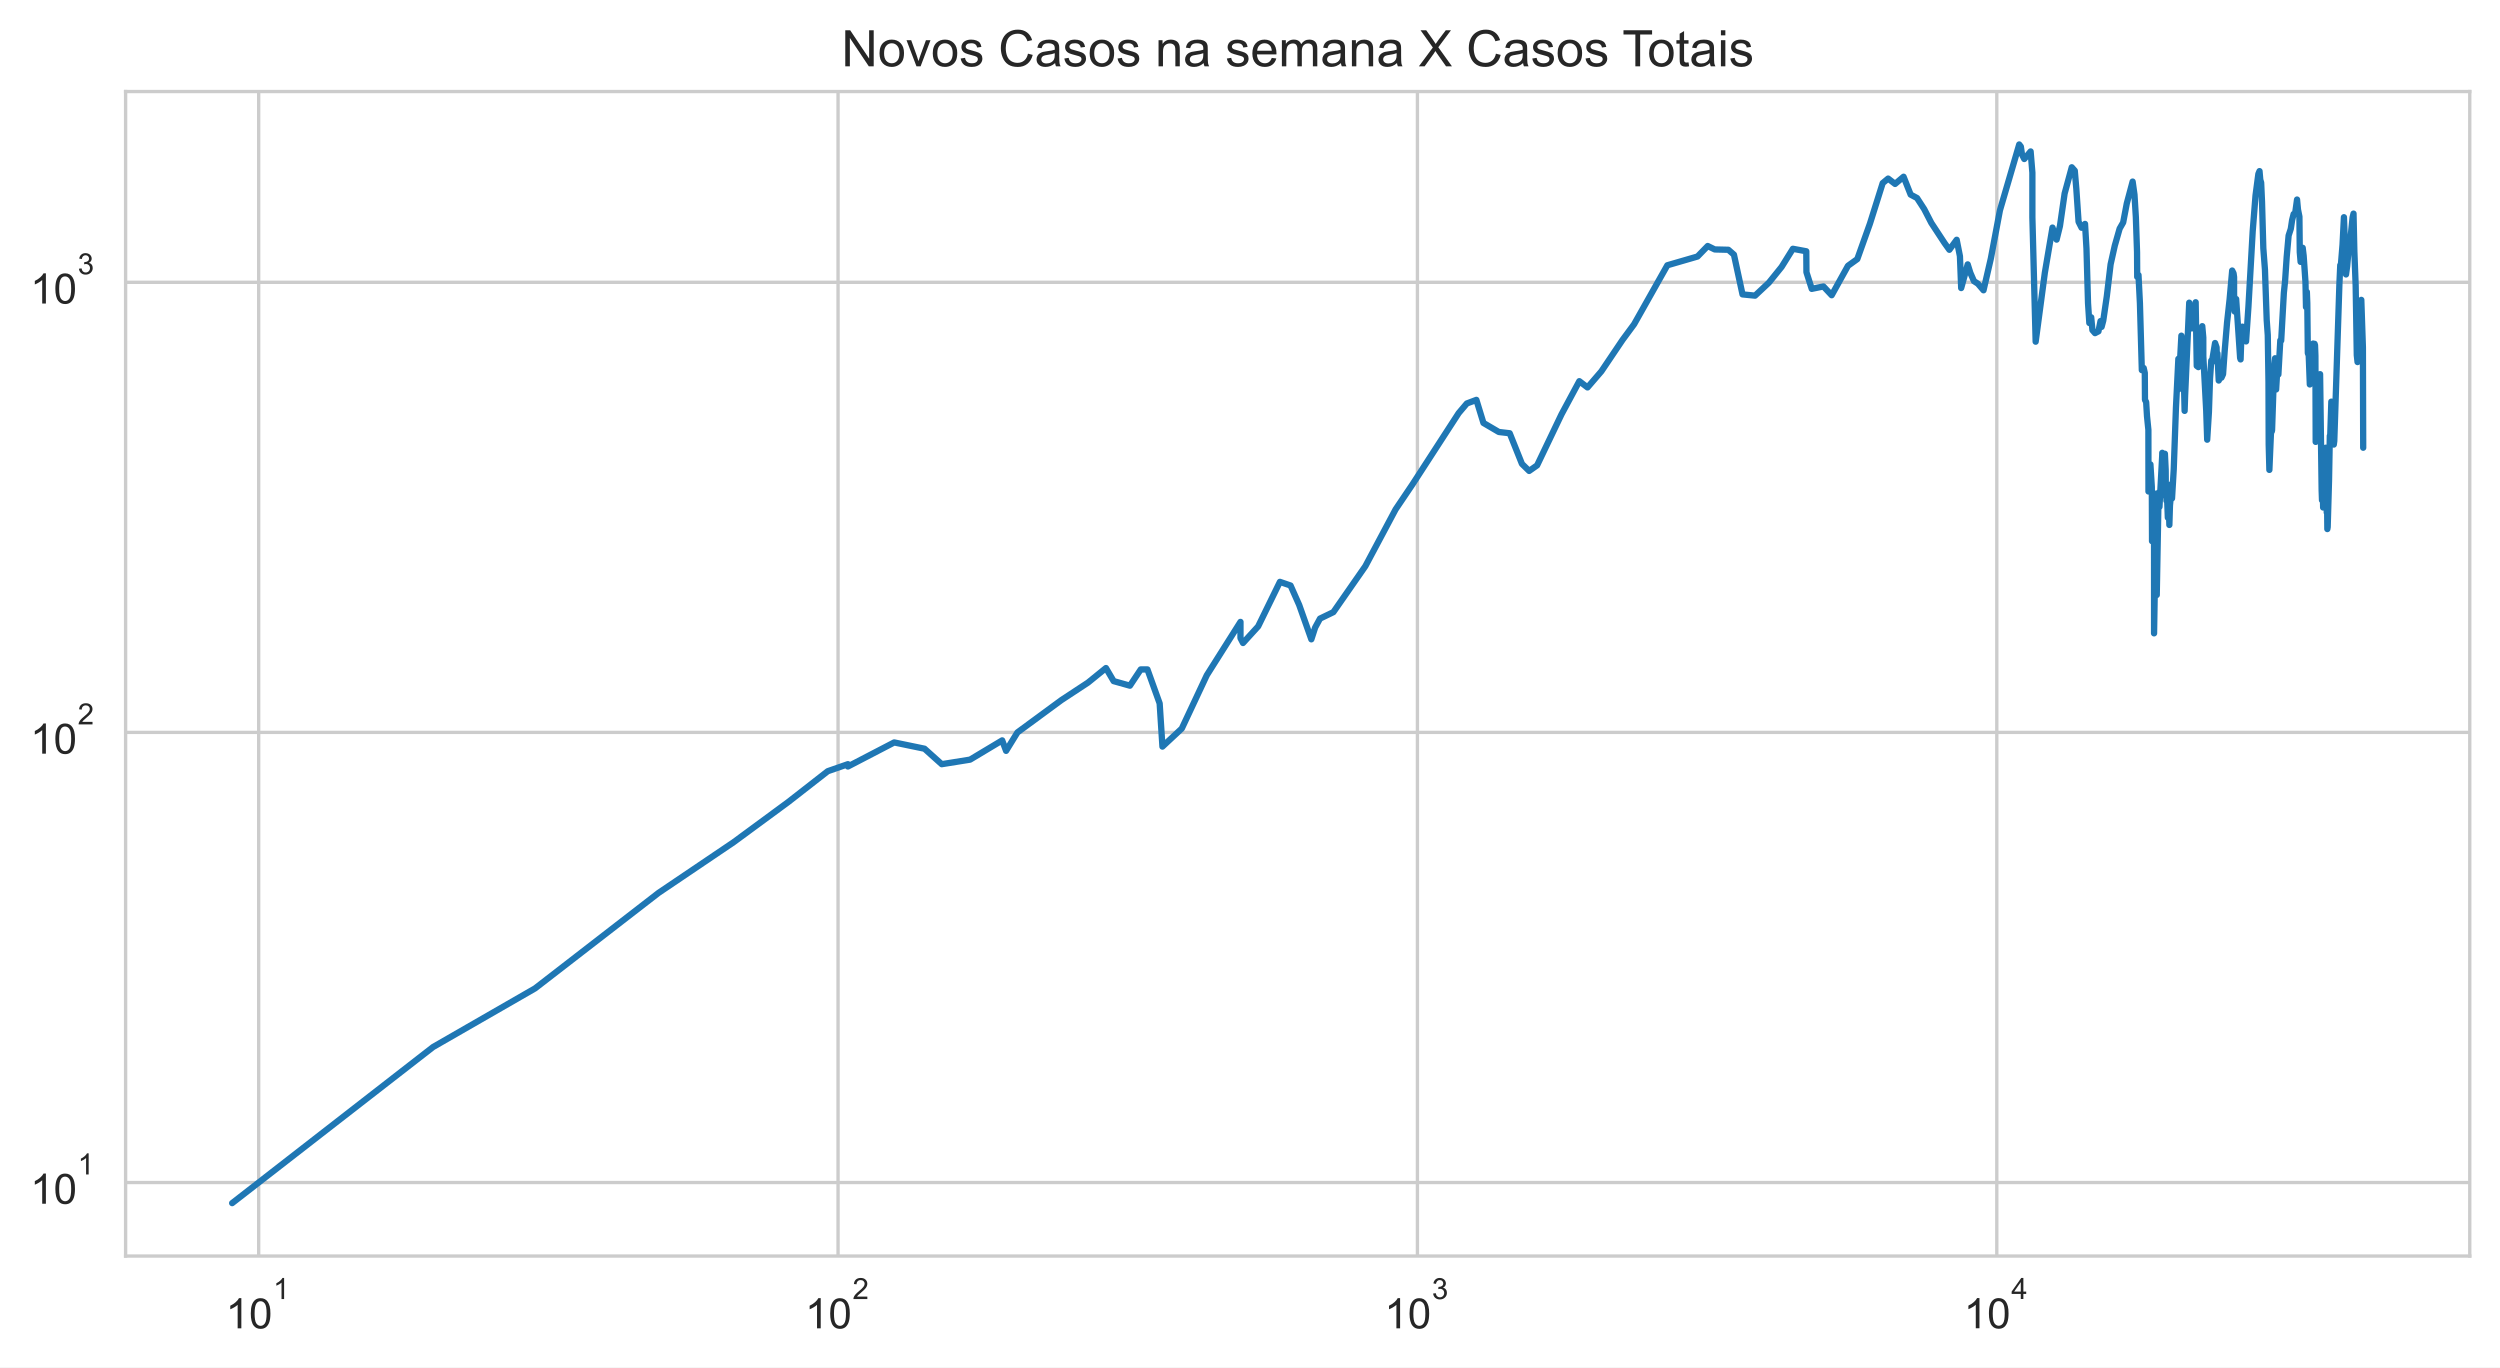
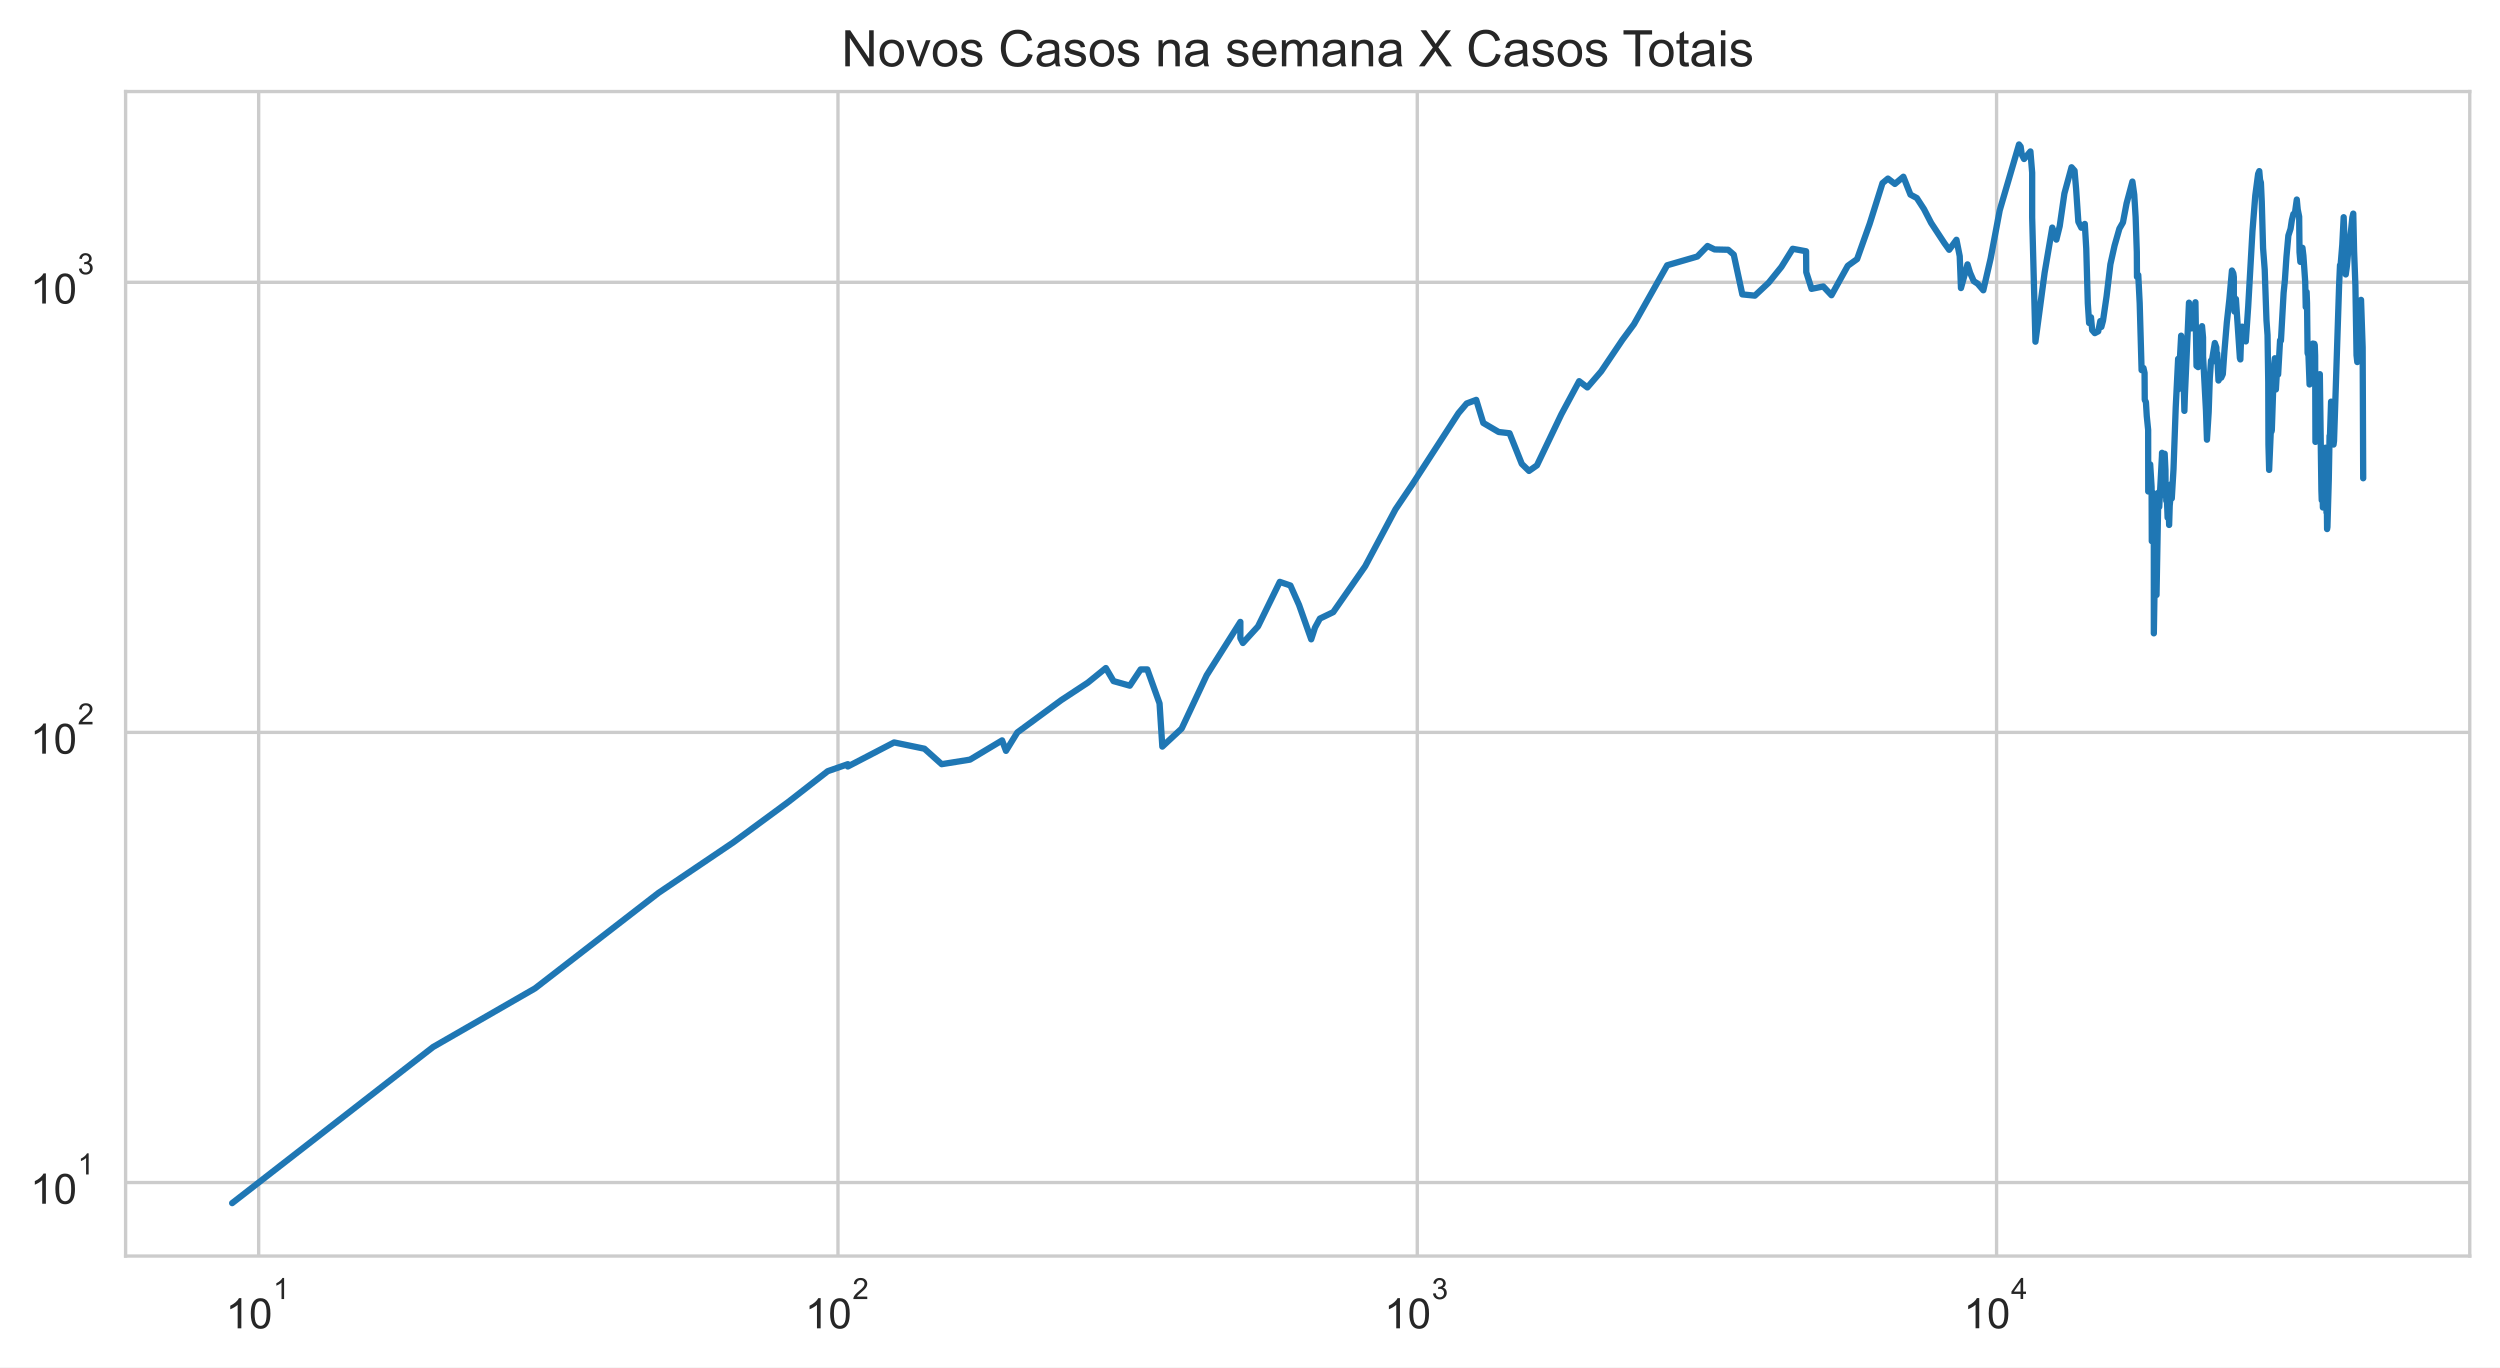
<svg xmlns="http://www.w3.org/2000/svg" xmlns:xlink="http://www.w3.org/1999/xlink" height="325.489pt" version="1.1" viewBox="0 0 595.1 325.489" width="595.1pt">
  <defs>
    <style type="text/css">*{stroke-linecap:butt;stroke-linejoin:round;}</style>
  </defs>
  <g id="figure_1">
    <g id="patch_1">
      <path d="M 0 325.489  L 595.1 325.489  L 595.1 0  L 0 0  z " style="fill:#ffffff;" />
    </g>
    <g id="axes_1">
      <g id="patch_2">
        <path d="M 29.9 298.989  L 587.9 298.989  L 587.9 21.789  L 29.9 21.789  z " style="fill:#ffffff;" />
      </g>
      <g id="matplotlib.axis_1">
        <g id="xtick_1">
          <g id="line2d_1">
-             <path clip-path="url(#p4739aa0832)" d="M 61.574 298.989  L 61.574 21.789  " style="fill:none;stroke:#cccccc;stroke-linecap:round;stroke-width:0.8;" />
+             <path clip-path="url(#pa74aa57297)" d="M 61.573 298.989  L 61.573 21.789  " style="fill:none;stroke:#cccccc;stroke-linecap:round;stroke-width:0.8;" />
          </g>
          <g id="text_1">
-             <g style="fill:#262626;" transform="translate(53.72425 316.3019)scale(0.1 -0.1)">
+             <g style="fill:#262626;" transform="translate(53.72348 316.3019)scale(0.1 -0.1)">
              <defs>
                <path d="M 2384 0  L 1822 0  L 1822 3584  Q 1619 3391 1289 3197  Q 959 3003 697 2906  L 697 3450  Q 1169 3672 1522 3987  Q 1875 4303 2022 4600  L 2384 4600  L 2384 0  z " id="ArialMT-31" transform="scale(0.015625)" />
                <path d="M 266 2259  Q 266 3072 433 3567  Q 600 4063 929 4331  Q 1259 4600 1759 4600  Q 2128 4600 2406 4451  Q 2684 4303 2865 4023  Q 3047 3744 3150 3342  Q 3253 2941 3253 2259  Q 3253 1453 3087 958  Q 2922 463 2592 192  Q 2263 -78 1759 -78  Q 1097 -78 719 397  Q 266 969 266 2259  z M 844 2259  Q 844 1131 1108 757  Q 1372 384 1759 384  Q 2147 384 2411 759  Q 2675 1134 2675 2259  Q 2675 3391 2411 3762  Q 2147 4134 1753 4134  Q 1366 4134 1134 3806  Q 844 3388 844 2259  z " id="ArialMT-30" transform="scale(0.015625)" />
              </defs>
              <use transform="translate(0 0.99375)" xlink:href="#ArialMT-31" />
              <use transform="translate(55.61523 0.99375)" xlink:href="#ArialMT-30" />
              <use transform="translate(112.9728 70.6875)scale(0.7)" xlink:href="#ArialMT-31" />
            </g>
          </g>
        </g>
        <g id="xtick_2">
          <g id="line2d_2">
-             <path clip-path="url(#p4739aa0832)" d="M 199.489 298.989  L 199.489 21.789  " style="fill:none;stroke:#cccccc;stroke-linecap:round;stroke-width:0.8;" />
+             <path clip-path="url(#pa74aa57297)" d="M 199.471 298.989  L 199.471 21.789  " style="fill:none;stroke:#cccccc;stroke-linecap:round;stroke-width:0.8;" />
          </g>
          <g id="text_2">
-             <g style="fill:#262626;" transform="translate(191.6385 316.3019)scale(0.1 -0.1)">
+             <g style="fill:#262626;" transform="translate(191.6211 316.3019)scale(0.1 -0.1)">
              <defs>
                <path d="M 3222 541  L 3222 0  L 194 0  Q 188 203 259 391  Q 375 700 629 1000  Q 884 1300 1366 1694  Q 2113 2306 2375 2664  Q 2638 3022 2638 3341  Q 2638 3675 2398 3904  Q 2159 4134 1775 4134  Q 1369 4134 1125 3890  Q 881 3647 878 3216  L 300 3275  Q 359 3922 746 4261  Q 1134 4600 1788 4600  Q 2447 4600 2831 4234  Q 3216 3869 3216 3328  Q 3216 3053 3103 2787  Q 2991 2522 2730 2228  Q 2469 1934 1863 1422  Q 1356 997 1212 845  Q 1069 694 975 541  L 3222 541  z " id="ArialMT-32" transform="scale(0.015625)" />
              </defs>
              <use transform="translate(0 0.99375)" xlink:href="#ArialMT-31" />
              <use transform="translate(55.61523 0.99375)" xlink:href="#ArialMT-30" />
              <use transform="translate(112.9728 70.6875)scale(0.7)" xlink:href="#ArialMT-32" />
            </g>
          </g>
        </g>
        <g id="xtick_3">
          <g id="line2d_3">
-             <path clip-path="url(#p4739aa0832)" d="M 337.403 298.989  L 337.403 21.789  " style="fill:none;stroke:#cccccc;stroke-linecap:round;stroke-width:0.8;" />
+             <path clip-path="url(#pa74aa57297)" d="M 337.369 298.989  L 337.369 21.789  " style="fill:none;stroke:#cccccc;stroke-linecap:round;stroke-width:0.8;" />
          </g>
          <g id="text_3">
-             <g style="fill:#262626;" transform="translate(329.5528 316.3019)scale(0.1 -0.1)">
+             <g style="fill:#262626;" transform="translate(329.5186 316.3019)scale(0.1 -0.1)">
              <defs>
                <path d="M 269 1209  L 831 1284  Q 928 806 1161 595  Q 1394 384 1728 384  Q 2125 384 2398 659  Q 2672 934 2672 1341  Q 2672 1728 2419 1979  Q 2166 2231 1775 2231  Q 1616 2231 1378 2169  L 1441 2663  Q 1497 2656 1531 2656  Q 1891 2656 2178 2843  Q 2466 3031 2466 3422  Q 2466 3731 2256 3934  Q 2047 4138 1716 4138  Q 1388 4138 1169 3931  Q 950 3725 888 3313  L 325 3413  Q 428 3978 793 4289  Q 1159 4600 1703 4600  Q 2078 4600 2393 4439  Q 2709 4278 2876 4000  Q 3044 3722 3044 3409  Q 3044 3113 2884 2869  Q 2725 2625 2413 2481  Q 2819 2388 3044 2092  Q 3269 1797 3269 1353  Q 3269 753 2831 336  Q 2394 -81 1725 -81  Q 1122 -81 723 278  Q 325 638 269 1209  z " id="ArialMT-33" transform="scale(0.015625)" />
              </defs>
              <use transform="translate(0 0.99375)" xlink:href="#ArialMT-31" />
              <use transform="translate(55.61523 0.99375)" xlink:href="#ArialMT-30" />
              <use transform="translate(112.9728 70.6875)scale(0.7)" xlink:href="#ArialMT-33" />
            </g>
          </g>
        </g>
        <g id="xtick_4">
          <g id="line2d_4">
-             <path clip-path="url(#p4739aa0832)" d="M 475.317 298.989  L 475.317 21.789  " style="fill:none;stroke:#cccccc;stroke-linecap:round;stroke-width:0.8;" />
+             <path clip-path="url(#pa74aa57297)" d="M 475.266 298.989  L 475.266 21.789  " style="fill:none;stroke:#cccccc;stroke-linecap:round;stroke-width:0.8;" />
          </g>
          <g id="text_4">
-             <g style="fill:#262626;" transform="translate(467.4671 316.2019)scale(0.1 -0.1)">
+             <g style="fill:#262626;" transform="translate(467.4162 316.2019)scale(0.1 -0.1)">
              <defs>
                <path d="M 2069 0  L 2069 1097  L 81 1097  L 81 1613  L 2172 4581  L 2631 4581  L 2631 1613  L 3250 1613  L 3250 1097  L 2631 1097  L 2631 0  L 2069 0  z M 2069 1613  L 2069 3678  L 634 1613  L 2069 1613  z " id="ArialMT-34" transform="scale(0.015625)" />
              </defs>
              <use transform="translate(0 0.201563)" xlink:href="#ArialMT-31" />
              <use transform="translate(55.61523 0.201563)" xlink:href="#ArialMT-30" />
              <use transform="translate(112.9728 69.89531)scale(0.7)" xlink:href="#ArialMT-34" />
            </g>
          </g>
        </g>
        <g id="xtick_5" />
        <g id="xtick_6" />
        <g id="xtick_7" />
        <g id="xtick_8" />
        <g id="xtick_9" />
        <g id="xtick_10" />
        <g id="xtick_11" />
        <g id="xtick_12" />
        <g id="xtick_13" />
        <g id="xtick_14" />
        <g id="xtick_15" />
        <g id="xtick_16" />
        <g id="xtick_17" />
        <g id="xtick_18" />
        <g id="xtick_19" />
        <g id="xtick_20" />
        <g id="xtick_21" />
        <g id="xtick_22" />
        <g id="xtick_23" />
        <g id="xtick_24" />
        <g id="xtick_25" />
        <g id="xtick_26" />
        <g id="xtick_27" />
        <g id="xtick_28" />
        <g id="xtick_29" />
        <g id="xtick_30" />
        <g id="xtick_31" />
        <g id="xtick_32" />
        <g id="xtick_33" />
        <g id="xtick_34" />
        <g id="xtick_35" />
        <g id="xtick_36" />
        <g id="xtick_37" />
      </g>
      <g id="matplotlib.axis_2">
        <g id="ytick_1">
          <g id="line2d_5">
-             <path clip-path="url(#p4739aa0832)" d="M 29.9 281.487  L 587.9 281.487  " style="fill:none;stroke:#cccccc;stroke-linecap:round;stroke-width:0.8;" />
+             <path clip-path="url(#pa74aa57297)" d="M 29.9 281.487  L 587.9 281.487  " style="fill:none;stroke:#cccccc;stroke-linecap:round;stroke-width:0.8;" />
          </g>
          <g id="text_5">
            <g style="fill:#262626;" transform="translate(7.2 286.643)scale(0.1 -0.1)">
              <use transform="translate(0 0.99375)" xlink:href="#ArialMT-31" />
              <use transform="translate(55.61523 0.99375)" xlink:href="#ArialMT-30" />
              <use transform="translate(112.9728 70.6875)scale(0.7)" xlink:href="#ArialMT-31" />
            </g>
          </g>
        </g>
        <g id="ytick_2">
          <g id="line2d_6">
-             <path clip-path="url(#p4739aa0832)" d="M 29.9 174.342  L 587.9 174.342  " style="fill:none;stroke:#cccccc;stroke-linecap:round;stroke-width:0.8;" />
+             <path clip-path="url(#pa74aa57297)" d="M 29.9 174.342  L 587.9 174.342  " style="fill:none;stroke:#cccccc;stroke-linecap:round;stroke-width:0.8;" />
          </g>
          <g id="text_6">
            <g style="fill:#262626;" transform="translate(7.2 179.4987)scale(0.1 -0.1)">
              <use transform="translate(0 0.99375)" xlink:href="#ArialMT-31" />
              <use transform="translate(55.61523 0.99375)" xlink:href="#ArialMT-30" />
              <use transform="translate(112.9728 70.6875)scale(0.7)" xlink:href="#ArialMT-32" />
            </g>
          </g>
        </g>
        <g id="ytick_3">
          <g id="line2d_7">
-             <path clip-path="url(#p4739aa0832)" d="M 29.9 67.198  L 587.9 67.198  " style="fill:none;stroke:#cccccc;stroke-linecap:round;stroke-width:0.8;" />
+             <path clip-path="url(#pa74aa57297)" d="M 29.9 67.198  L 587.9 67.198  " style="fill:none;stroke:#cccccc;stroke-linecap:round;stroke-width:0.8;" />
          </g>
          <g id="text_7">
            <g style="fill:#262626;" transform="translate(7.2 72.35434)scale(0.1 -0.1)">
              <use transform="translate(0 0.99375)" xlink:href="#ArialMT-31" />
              <use transform="translate(55.61523 0.99375)" xlink:href="#ArialMT-30" />
              <use transform="translate(112.9728 70.6875)scale(0.7)" xlink:href="#ArialMT-33" />
            </g>
          </g>
        </g>
        <g id="ytick_4" />
        <g id="ytick_5" />
        <g id="ytick_6" />
        <g id="ytick_7" />
        <g id="ytick_8" />
        <g id="ytick_9" />
        <g id="ytick_10" />
        <g id="ytick_11" />
        <g id="ytick_12" />
        <g id="ytick_13" />
        <g id="ytick_14" />
        <g id="ytick_15" />
        <g id="ytick_16" />
        <g id="ytick_17" />
        <g id="ytick_18" />
        <g id="ytick_19" />
        <g id="ytick_20" />
        <g id="ytick_21" />
        <g id="ytick_22" />
        <g id="ytick_23" />
      </g>
      <g id="line2d_8">
-         <path clip-path="url(#p4739aa0832)" d="M 55.264 286.389  L 103.091 249.233  L 127.376 235.269  L 156.762 212.544  L 174.601 200.499  L 187.602 190.939  L 197.043 183.577  L 201.838 181.905  L 201.838 182.455  L 212.854 176.729  L 220.068 178.222  L 224.172 181.905  L 230.917 180.823  L 238.56 176.242  L 239.488 178.731  L 242.191 174.342  L 252.669 166.641  L 258.98 162.493  L 263.26 159.019  L 265.09 162.134  L 268.968 163.22  L 271.541 159.355  L 273.138 159.355  L 276.044 167.436  L 276.708 177.719  L 281.311 173.421  L 287.269 160.724  L 295.284 148.037  L 295.284 151.894  L 295.886 153.057  L 299.489 149.107  L 304.673 138.508  L 307.205 139.377  L 309.252 143.988  L 312.151 152.182  L 313.057 149.378  L 314.215 147.251  L 317.393 145.716  L 325.003 134.783  L 332.213 121.248  L 336.254 115.258  L 347.215 98.348  L 349.166 96.043  L 351.435 95.186  L 353.117 100.678  L 356.781 102.829  L 359.368 103.13  L 362.284 110.42  L 363.999 112.1  L 365.89 110.775  L 371.703 98.622  L 375.941 90.736  L 377.892 92.226  L 381.182 88.403  L 386.239 80.896  L 388.985 77.176  L 396.894 63.145  L 404.077 61.06  L 406.506 58.559  L 408.183 59.378  L 411.419 59.457  L 412.745 60.614  L 414.787 70.077  L 417.772 70.375  L 421.061 67.291  L 424.095 63.531  L 426.78 59.221  L 429.967 59.813  L 430.005 64.795  L 431.268 68.76  L 434.052 68.186  L 436.011 70.276  L 439.889 63.274  L 442.109 61.676  L 445.119 53.234  L 448.154 43.587  L 449.451 42.507  L 451.106 43.783  L 453.127 42.071  L 454.812 46.327  L 456.328 47.137  L 458.038 49.78  L 459.732 53.062  L 462.888 57.869  L 464.027 59.457  L 465.766 57.076  L 466.541 60.979  L 466.838 68.567  L 468.391 62.933  L 469.013 64.928  L 469.879 66.92  L 470.809 67.525  L 472.156 69.098  L 473.905 61.511  L 476.061 50.069  L 480.654 34.389  L 481.042 34.898  L 481.319 36.796  L 481.858 37.848  L 483.37 36.051  L 483.787 41.105  L 483.787 51.741  L 484.567 81.335  L 486.754 64.928  L 488.572 54.174  L 489.553 57.039  L 490.346 53.823  L 491.463 46.061  L 493.163 39.821  L 493.879 40.629  L 494.247 44.951  L 494.782 52.788  L 495.492 54.209  L 496.32 53.303  L 496.665 59.182  L 497.033 72.152  L 497.344 76.889  L 497.791 75.533  L 498.078 78.581  L 498.701 79.3  L 499.515 78.879  L 500.008 76.432  L 500.262 77.815  L 500.659 76.319  L 501.505 70.525  L 502.407 62.933  L 503.401 58.482  L 504.559 54.42  L 505.398 52.959  L 506.262 48.424  L 507.653 43.224  L 508.092 46.357  L 508.416 51.674  L 508.702 60.012  L 508.74 65.913  L 509.047 65.463  L 509.387 72.204  L 509.84 88.11  L 510.286 87.603  L 510.546 88.772  L 510.589 95.186  L 510.868 95.699  L 511.073 99.081  L 511.401 102.331  L 511.421 116.989  L 511.676 116.989  L 511.885 110.538  L 512.219 115.916  L 512.267 128.819  L 512.529 117.261  L 512.75 128.47  L 512.753 150.759  L 513.038 133.605  L 513.394 141.626  L 513.394 141.626  L 513.837 117.261  L 514.041 120.657  L 514.684 108.573  L 514.706 107.787  L 514.706 114.997  L 515.114 108.686  L 515.332 108.01  L 515.516 111.856  L 515.568 118.226  L 515.712 118.226  L 515.712 119.212  L 515.776 116.315  L 516.031 123.222  L 516.286 121.248  L 516.395 124.96  L 516.536 120.364  L 516.719 118.365  L 516.851 115.258  L 517.028 118.646  L 517.435 111.735  L 517.964 97.005  L 518.537 85.418  L 518.557 92.706  L 519.257 79.907  L 519.53 82.549  L 519.798 88.403  L 520.026 97.806  L 520.151 94.012  L 520.151 94.012  L 521.123 72.049  L 521.529 77.292  L 521.75 78.167  L 522.075 76.774  L 522.656 71.946  L 522.656 71.946  L 522.914 87.1  L 523.297 87.387  L 523.795 80.337  L 524.228 77.64  L 524.468 80.337  L 524.476 85.144  L 524.484 84.939  L 525.163 97.716  L 525.399 104.666  L 525.811 98.076  L 526.076 90.046  L 526.37 85.833  L 526.625 85.556  L 527.273 81.651  L 527.631 82.678  L 527.711 86.252  L 527.833 84.129  L 528.144 90.582  L 528.517 89.895  L 528.798 89.895  L 529.174 89.068  L 529.56 83.596  L 530.129 76.774  L 530.733 71.281  L 531.347 64.399  L 531.673 65.061  L 531.799 65.958  L 531.799 69.978  L 531.95 74.162  L 532.292 71.179  L 533.24 85.212  L 533.351 85.556  L 533.469 82.098  L 533.777 77.756  L 534.011 80.337  L 534.372 79.846  L 534.651 81.272  L 535.217 72.988  L 536.233 55.026  L 536.905 46.536  L 537.583 41.398  L 537.855 40.734  L 538.034 42.781  L 538.244 43.475  L 538.451 48.083  L 538.759 59.065  L 539.148 64.18  L 539.568 76.206  L 539.821 79.785  L 539.99 91.046  L 540.041 105.825  L 540.201 111.856  L 540.658 101.254  L 540.764 102.729  L 540.841 102.43  L 541.344 87.387  L 541.56 85.281  L 541.656 91.279  L 541.81 92.706  L 542.131 87.243  L 542.346 89.143  L 542.804 81.021  L 543.013 81.084  L 543.652 69.683  L 543.948 66.781  L 544.326 61.142  L 544.78 56.076  L 545.304 54.456  L 545.616 52.38  L 545.978 50.947  L 546.303 51.013  L 546.788 47.501  L 547.011 49.876  L 547.352 51.575  L 547.438 60.012  L 547.637 62.342  L 548.134 58.987  L 548.363 60.897  L 548.795 67.152  L 548.916 73.094  L 549.124 69.487  L 549.226 72.152  L 549.358 84.062  L 549.568 84.6  L 549.828 91.514  L 549.986 89.743  L 550.477 82.162  L 550.616 81.779  L 550.804 82.484  L 550.958 81.842  L 551.066 82.162  L 551.158 84.667  L 551.227 105.189  L 551.806 91.357  L 551.954 91.514  L 552.185 89.895  L 552.189 91.671  L 552.272 89.068  L 552.645 116.718  L 552.727 119.069  L 552.793 113.969  L 552.852 115.783  L 552.923 116.182  L 552.996 120.804  L 553.095 116.853  L 553.189 118.505  L 553.542 107.234  L 553.622 106.578  L 553.722 111.493  L 553.819 111.252  L 553.86 121.997  L 553.94 119.64  L 554 125.936  L 554.084 125.445  L 554.404 114.224  L 554.591 103.738  L 554.656 104.666  L 554.95 95.613  L 555.036 101.546  L 555.199 99.452  L 555.535 105.825  L 555.65 104.979  L 555.809 100.202  L 556.867 67.713  L 557.075 63.103  L 557.228 63.018  L 557.618 58.213  L 557.95 51.708  L 558.444 65.328  L 558.714 63.359  L 559.305 56.74  L 559.468 57.188  L 560.015 51.741  L 560.232 50.849  L 560.432 59.853  L 560.739 67.901  L 561.01 84.532  L 561.189 86.182  L 561.37 81.335  L 561.454 82.939  L 562.084 71.382  L 562.465 82.678  L 562.536 106.578  L 562.536 106.578  " style="fill:none;stroke:#1f77b4;stroke-linecap:round;stroke-width:1.5;" />
+         <path clip-path="url(#pa74aa57297)" d="M 55.264 286.389  L 103.085 249.233  L 127.367 235.269  L 156.75 212.544  L 174.587 200.499  L 187.586 190.939  L 197.026 183.577  L 201.82 181.905  L 201.82 182.455  L 212.835 176.729  L 220.048 178.222  L 224.152 181.905  L 230.896 180.823  L 238.538 176.242  L 239.466 178.731  L 242.168 174.342  L 252.645 166.641  L 258.955 162.493  L 263.235 159.019  L 265.065 162.134  L 268.943 163.22  L 271.515 159.355  L 273.112 159.355  L 276.017 167.436  L 276.681 177.719  L 281.284 173.421  L 287.241 160.724  L 295.255 148.037  L 295.255 151.894  L 295.857 153.057  L 299.46 149.107  L 304.643 138.508  L 307.174 139.377  L 309.221 143.988  L 312.12 152.182  L 313.026 149.378  L 314.184 147.251  L 317.361 145.716  L 324.97 134.783  L 332.179 121.248  L 336.22 115.258  L 347.179 98.348  L 349.13 96.043  L 351.399 95.186  L 353.081 100.678  L 356.744 102.829  L 359.331 103.13  L 362.247 110.42  L 363.962 112.1  L 365.852 110.775  L 371.665 98.622  L 375.903 90.736  L 377.853 92.226  L 381.142 88.403  L 386.199 80.896  L 388.944 77.176  L 396.853 63.145  L 404.034 61.06  L 406.464 58.559  L 408.14 59.378  L 411.376 59.457  L 412.702 60.614  L 414.743 70.077  L 417.728 70.375  L 421.017 67.291  L 424.05 63.531  L 426.736 59.221  L 429.922 59.813  L 429.96 64.795  L 431.223 68.76  L 434.006 68.186  L 435.965 70.276  L 439.843 63.274  L 442.062 61.676  L 445.072 53.234  L 448.107 43.587  L 449.403 42.507  L 451.058 43.783  L 453.079 42.071  L 454.764 46.327  L 456.279 47.137  L 457.99 49.78  L 459.684 53.062  L 462.838 57.869  L 463.977 59.457  L 465.716 57.076  L 466.491 60.979  L 466.788 68.567  L 468.341 62.933  L 468.963 64.928  L 469.828 66.92  L 470.759 67.525  L 472.106 69.098  L 473.854 61.511  L 476.01 50.069  L 480.603 34.389  L 480.991 34.898  L 481.267 36.796  L 481.807 37.848  L 483.318 36.051  L 483.735 41.105  L 483.735 51.741  L 484.515 81.335  L 486.702 64.928  L 488.52 54.174  L 489.5 57.039  L 490.293 53.823  L 491.41 46.061  L 493.11 39.821  L 493.826 40.629  L 494.194 44.951  L 494.729 52.788  L 495.438 54.209  L 496.266 53.303  L 496.611 59.182  L 496.979 72.152  L 497.291 76.889  L 497.737 75.533  L 498.024 78.581  L 498.648 79.3  L 499.461 78.879  L 499.955 76.432  L 500.208 77.815  L 500.605 76.319  L 501.451 70.525  L 502.353 62.933  L 503.346 58.482  L 504.504 54.42  L 505.344 52.959  L 506.207 48.424  L 507.599 43.224  L 508.037 46.357  L 508.362 51.674  L 508.647 60.012  L 508.685 65.913  L 508.992 65.463  L 509.332 72.204  L 509.785 88.11  L 510.231 87.603  L 510.491 88.772  L 510.534 95.186  L 510.813 95.699  L 511.017 99.081  L 511.346 102.331  L 511.366 116.989  L 511.621 116.989  L 511.83 110.538  L 512.164 115.916  L 512.212 128.819  L 512.473 117.261  L 512.695 128.47  L 512.698 150.759  L 512.983 133.605  L 513.339 141.626  L 513.339 141.626  L 513.781 117.261  L 513.986 120.657  L 514.628 108.573  L 514.65 107.787  L 514.65 114.997  L 515.058 108.686  L 515.277 108.01  L 515.461 111.856  L 515.513 118.226  L 515.656 118.226  L 515.656 119.212  L 515.72 116.315  L 515.976 123.222  L 516.23 121.248  L 516.339 124.96  L 516.48 120.364  L 516.664 118.365  L 516.795 115.258  L 516.972 118.646  L 517.379 111.735  L 517.908 97.005  L 518.481 85.418  L 518.501 92.706  L 519.201 79.907  L 519.474 82.549  L 519.742 88.403  L 519.97 97.806  L 520.095 94.012  L 520.095 94.012  L 521.067 72.049  L 521.472 77.292  L 521.694 78.167  L 522.018 76.774  L 522.6 71.946  L 522.6 71.946  L 522.857 87.1  L 523.24 87.387  L 523.738 80.337  L 524.171 77.64  L 524.411 80.337  L 524.419 85.144  L 524.427 84.939  L 525.106 97.716  L 525.343 104.666  L 525.754 98.076  L 526.019 90.046  L 526.313 85.833  L 526.568 85.556  L 527.215 81.651  L 527.574 82.678  L 527.654 86.252  L 527.776 84.129  L 528.087 90.582  L 528.46 89.895  L 528.74 89.895  L 529.117 89.068  L 529.503 83.596  L 530.072 76.774  L 530.675 71.281  L 531.29 64.399  L 531.615 65.061  L 531.741 65.958  L 531.741 69.978  L 531.893 74.162  L 532.234 71.179  L 533.182 85.212  L 533.293 85.556  L 533.411 82.098  L 533.719 77.756  L 533.953 80.337  L 534.314 79.846  L 534.593 81.272  L 535.159 72.988  L 536.175 55.026  L 536.847 46.536  L 537.524 41.398  L 537.797 40.734  L 537.976 42.781  L 538.185 43.475  L 538.392 48.083  L 538.701 59.065  L 539.09 64.18  L 539.509 76.206  L 539.763 79.785  L 539.932 91.046  L 539.982 105.825  L 540.143 111.856  L 540.599 101.254  L 540.706 102.729  L 540.782 102.43  L 541.285 87.387  L 541.502 85.281  L 541.597 91.279  L 541.751 92.706  L 542.072 87.243  L 542.287 89.143  L 542.745 81.021  L 542.954 81.084  L 543.593 69.683  L 543.889 66.781  L 544.267 61.142  L 544.721 56.076  L 545.244 54.456  L 545.556 52.38  L 545.918 50.947  L 546.243 51.013  L 546.728 47.501  L 546.951 49.876  L 547.292 51.575  L 547.378 60.012  L 547.577 62.342  L 548.075 58.987  L 548.303 60.897  L 548.735 67.152  L 548.856 73.094  L 549.065 69.487  L 549.166 72.152  L 549.298 84.062  L 549.508 84.6  L 549.768 91.514  L 549.926 89.743  L 550.417 82.162  L 550.557 81.779  L 550.744 82.484  L 550.898 81.842  L 551.006 82.162  L 551.097 84.667  L 551.167 105.189  L 551.746 91.357  L 551.894 91.514  L 552.125 89.895  L 552.129 91.671  L 552.211 89.068  L 552.585 116.718  L 552.667 119.069  L 552.733 113.969  L 552.792 115.783  L 552.862 116.182  L 552.936 120.804  L 553.034 116.853  L 553.129 118.505  L 553.482 107.234  L 553.562 106.578  L 553.662 111.493  L 553.759 111.252  L 553.799 121.997  L 553.88 119.64  L 553.939 125.936  L 554.023 125.445  L 554.344 114.224  L 554.531 103.738  L 554.596 104.666  L 554.89 95.613  L 554.975 101.546  L 555.138 99.452  L 555.475 105.825  L 555.589 104.979  L 555.749 100.202  L 556.806 67.713  L 557.015 63.103  L 557.167 63.018  L 557.557 58.213  L 557.889 51.708  L 558.383 65.328  L 558.653 63.359  L 559.244 56.74  L 559.407 57.188  L 559.954 51.741  L 560.171 50.849  L 560.371 59.853  L 560.678 67.901  L 560.949 84.532  L 561.128 86.182  L 561.309 81.335  L 561.393 82.939  L 562.022 71.382  L 562.404 82.678  L 562.536 113.842  L 562.536 113.842  " style="fill:none;stroke:#1f77b4;stroke-linecap:round;stroke-width:1.5;" />
      </g>
      <g id="patch_3">
        <path d="M 29.9 298.989  L 29.9 21.789  " style="fill:none;stroke:#cccccc;stroke-linecap:square;stroke-linejoin:miter;stroke-width:0.8;" />
      </g>
      <g id="patch_4">
        <path d="M 587.9 298.989  L 587.9 21.789  " style="fill:none;stroke:#cccccc;stroke-linecap:square;stroke-linejoin:miter;stroke-width:0.8;" />
      </g>
      <g id="patch_5">
        <path d="M 29.9 298.989  L 587.9 298.989  " style="fill:none;stroke:#cccccc;stroke-linecap:square;stroke-linejoin:miter;stroke-width:0.8;" />
      </g>
      <g id="patch_6">
        <path d="M 29.9 21.789  L 587.9 21.789  " style="fill:none;stroke:#cccccc;stroke-linecap:square;stroke-linejoin:miter;stroke-width:0.8;" />
      </g>
      <g id="text_8">
        <g style="fill:#262626;" transform="translate(200.2953 15.78937)scale(0.12 -0.12)">
          <defs>
            <path d="M 488 0  L 488 4581  L 1109 4581  L 3516 984  L 3516 4581  L 4097 4581  L 4097 0  L 3475 0  L 1069 3600  L 1069 0  L 488 0  z " id="ArialMT-4e" transform="scale(0.015625)" />
            <path d="M 213 1659  Q 213 2581 725 3025  Q 1153 3394 1769 3394  Q 2453 3394 2887 2945  Q 3322 2497 3322 1706  Q 3322 1066 3130 698  Q 2938 331 2570 128  Q 2203 -75 1769 -75  Q 1072 -75 642 372  Q 213 819 213 1659  z M 791 1659  Q 791 1022 1069 705  Q 1347 388 1769 388  Q 2188 388 2466 706  Q 2744 1025 2744 1678  Q 2744 2294 2464 2611  Q 2184 2928 1769 2928  Q 1347 2928 1069 2612  Q 791 2297 791 1659  z " id="ArialMT-6f" transform="scale(0.015625)" />
            <path d="M 1344 0  L 81 3319  L 675 3319  L 1388 1331  Q 1503 1009 1600 663  Q 1675 925 1809 1294  L 2547 3319  L 3125 3319  L 1869 0  L 1344 0  z " id="ArialMT-76" transform="scale(0.015625)" />
            <path d="M 197 991  L 753 1078  Q 800 744 1014 566  Q 1228 388 1613 388  Q 2000 388 2187 545  Q 2375 703 2375 916  Q 2375 1106 2209 1216  Q 2094 1291 1634 1406  Q 1016 1563 777 1677  Q 538 1791 414 1992  Q 291 2194 291 2438  Q 291 2659 392 2848  Q 494 3038 669 3163  Q 800 3259 1026 3326  Q 1253 3394 1513 3394  Q 1903 3394 2198 3281  Q 2494 3169 2634 2976  Q 2775 2784 2828 2463  L 2278 2388  Q 2241 2644 2061 2787  Q 1881 2931 1553 2931  Q 1166 2931 1000 2803  Q 834 2675 834 2503  Q 834 2394 903 2306  Q 972 2216 1119 2156  Q 1203 2125 1616 2013  Q 2213 1853 2448 1751  Q 2684 1650 2818 1456  Q 2953 1263 2953 975  Q 2953 694 2789 445  Q 2625 197 2315 61  Q 2006 -75 1616 -75  Q 969 -75 630 194  Q 291 463 197 991  z " id="ArialMT-73" transform="scale(0.015625)" />
            <path id="ArialMT-20" transform="scale(0.015625)" />
            <path d="M 3763 1606  L 4369 1453  Q 4178 706 3683 314  Q 3188 -78 2472 -78  Q 1731 -78 1267 223  Q 803 525 561 1097  Q 319 1669 319 2325  Q 319 3041 592 3573  Q 866 4106 1370 4382  Q 1875 4659 2481 4659  Q 3169 4659 3637 4309  Q 4106 3959 4291 3325  L 3694 3184  Q 3534 3684 3231 3912  Q 2928 4141 2469 4141  Q 1941 4141 1586 3887  Q 1231 3634 1087 3207  Q 944 2781 944 2328  Q 944 1744 1114 1308  Q 1284 872 1643 656  Q 2003 441 2422 441  Q 2931 441 3284 734  Q 3638 1028 3763 1606  z " id="ArialMT-43" transform="scale(0.015625)" />
            <path d="M 2588 409  Q 2275 144 1986 34  Q 1697 -75 1366 -75  Q 819 -75 525 192  Q 231 459 231 875  Q 231 1119 342 1320  Q 453 1522 633 1644  Q 813 1766 1038 1828  Q 1203 1872 1538 1913  Q 2219 1994 2541 2106  Q 2544 2222 2544 2253  Q 2544 2597 2384 2738  Q 2169 2928 1744 2928  Q 1347 2928 1158 2789  Q 969 2650 878 2297  L 328 2372  Q 403 2725 575 2942  Q 747 3159 1072 3276  Q 1397 3394 1825 3394  Q 2250 3394 2515 3294  Q 2781 3194 2906 3042  Q 3031 2891 3081 2659  Q 3109 2516 3109 2141  L 3109 1391  Q 3109 606 3145 398  Q 3181 191 3288 0  L 2700 0  Q 2613 175 2588 409  z M 2541 1666  Q 2234 1541 1622 1453  Q 1275 1403 1131 1340  Q 988 1278 909 1158  Q 831 1038 831 891  Q 831 666 1001 516  Q 1172 366 1500 366  Q 1825 366 2078 508  Q 2331 650 2450 897  Q 2541 1088 2541 1459  L 2541 1666  z " id="ArialMT-61" transform="scale(0.015625)" />
            <path d="M 422 0  L 422 3319  L 928 3319  L 928 2847  Q 1294 3394 1984 3394  Q 2284 3394 2536 3286  Q 2788 3178 2913 3003  Q 3038 2828 3088 2588  Q 3119 2431 3119 2041  L 3119 0  L 2556 0  L 2556 2019  Q 2556 2363 2490 2533  Q 2425 2703 2258 2804  Q 2091 2906 1866 2906  Q 1506 2906 1245 2678  Q 984 2450 984 1813  L 984 0  L 422 0  z " id="ArialMT-6e" transform="scale(0.015625)" />
            <path d="M 2694 1069  L 3275 997  Q 3138 488 2766 206  Q 2394 -75 1816 -75  Q 1088 -75 661 373  Q 234 822 234 1631  Q 234 2469 665 2931  Q 1097 3394 1784 3394  Q 2450 3394 2872 2941  Q 3294 2488 3294 1666  Q 3294 1616 3291 1516  L 816 1516  Q 847 969 1125 678  Q 1403 388 1819 388  Q 2128 388 2347 550  Q 2566 713 2694 1069  z M 847 1978  L 2700 1978  Q 2663 2397 2488 2606  Q 2219 2931 1791 2931  Q 1403 2931 1139 2672  Q 875 2413 847 1978  z " id="ArialMT-65" transform="scale(0.015625)" />
            <path d="M 422 0  L 422 3319  L 925 3319  L 925 2853  Q 1081 3097 1340 3245  Q 1600 3394 1931 3394  Q 2300 3394 2536 3241  Q 2772 3088 2869 2813  Q 3263 3394 3894 3394  Q 4388 3394 4653 3120  Q 4919 2847 4919 2278  L 4919 0  L 4359 0  L 4359 2091  Q 4359 2428 4304 2576  Q 4250 2725 4106 2815  Q 3963 2906 3769 2906  Q 3419 2906 3187 2673  Q 2956 2441 2956 1928  L 2956 0  L 2394 0  L 2394 2156  Q 2394 2531 2256 2718  Q 2119 2906 1806 2906  Q 1569 2906 1367 2781  Q 1166 2656 1075 2415  Q 984 2175 984 1722  L 984 0  L 422 0  z " id="ArialMT-6d" transform="scale(0.015625)" />
            <path d="M 28 0  L 1800 2388  L 238 4581  L 959 4581  L 1791 3406  Q 2050 3041 2159 2844  Q 2313 3094 2522 3366  L 3444 4581  L 4103 4581  L 2494 2422  L 4228 0  L 3478 0  L 2325 1634  Q 2228 1775 2125 1941  Q 1972 1691 1906 1597  L 756 0  L 28 0  z " id="ArialMT-58" transform="scale(0.015625)" />
            <path d="M 1659 0  L 1659 4041  L 150 4041  L 150 4581  L 3781 4581  L 3781 4041  L 2266 4041  L 2266 0  L 1659 0  z " id="ArialMT-54" transform="scale(0.015625)" />
            <path d="M 1650 503  L 1731 6  Q 1494 -44 1306 -44  Q 1000 -44 831 53  Q 663 150 594 308  Q 525 466 525 972  L 525 2881  L 113 2881  L 113 3319  L 525 3319  L 525 4141  L 1084 4478  L 1084 3319  L 1650 3319  L 1650 2881  L 1084 2881  L 1084 941  Q 1084 700 1114 631  Q 1144 563 1211 522  Q 1278 481 1403 481  Q 1497 481 1650 503  z " id="ArialMT-74" transform="scale(0.015625)" />
            <path d="M 425 3934  L 425 4581  L 988 4581  L 988 3934  L 425 3934  z M 425 0  L 425 3319  L 988 3319  L 988 0  L 425 0  z " id="ArialMT-69" transform="scale(0.015625)" />
          </defs>
          <use xlink:href="#ArialMT-4e" />
          <use x="72.217" xlink:href="#ArialMT-6f" />
          <use x="127.832" xlink:href="#ArialMT-76" />
          <use x="177.832" xlink:href="#ArialMT-6f" />
          <use x="233.447" xlink:href="#ArialMT-73" />
          <use x="283.447" xlink:href="#ArialMT-20" />
          <use x="311.23" xlink:href="#ArialMT-43" />
          <use x="383.447" xlink:href="#ArialMT-61" />
          <use x="439.062" xlink:href="#ArialMT-73" />
          <use x="489.062" xlink:href="#ArialMT-6f" />
          <use x="544.678" xlink:href="#ArialMT-73" />
          <use x="594.678" xlink:href="#ArialMT-20" />
          <use x="622.461" xlink:href="#ArialMT-6e" />
          <use x="678.076" xlink:href="#ArialMT-61" />
          <use x="733.691" xlink:href="#ArialMT-20" />
          <use x="761.475" xlink:href="#ArialMT-73" />
          <use x="811.475" xlink:href="#ArialMT-65" />
          <use x="867.09" xlink:href="#ArialMT-6d" />
          <use x="950.391" xlink:href="#ArialMT-61" />
          <use x="1006.006" xlink:href="#ArialMT-6e" />
          <use x="1061.621" xlink:href="#ArialMT-61" />
          <use x="1117.236" xlink:href="#ArialMT-20" />
          <use x="1145.02" xlink:href="#ArialMT-58" />
          <use x="1211.719" xlink:href="#ArialMT-20" />
          <use x="1239.502" xlink:href="#ArialMT-43" />
          <use x="1311.719" xlink:href="#ArialMT-61" />
          <use x="1367.334" xlink:href="#ArialMT-73" />
          <use x="1417.334" xlink:href="#ArialMT-6f" />
          <use x="1472.949" xlink:href="#ArialMT-73" />
          <use x="1522.949" xlink:href="#ArialMT-20" />
          <use x="1548.982" xlink:href="#ArialMT-54" />
          <use x="1598.941" xlink:href="#ArialMT-6f" />
          <use x="1654.557" xlink:href="#ArialMT-74" />
          <use x="1682.34" xlink:href="#ArialMT-61" />
          <use x="1737.955" xlink:href="#ArialMT-69" />
          <use x="1760.172" xlink:href="#ArialMT-73" />
        </g>
      </g>
    </g>
  </g>
  <defs>
-     <clipPath id="p4739aa0832">
+     <clipPath id="pa74aa57297">
      <rect height="277.2" width="558" x="29.9" y="21.789" />
    </clipPath>
  </defs>
</svg>
